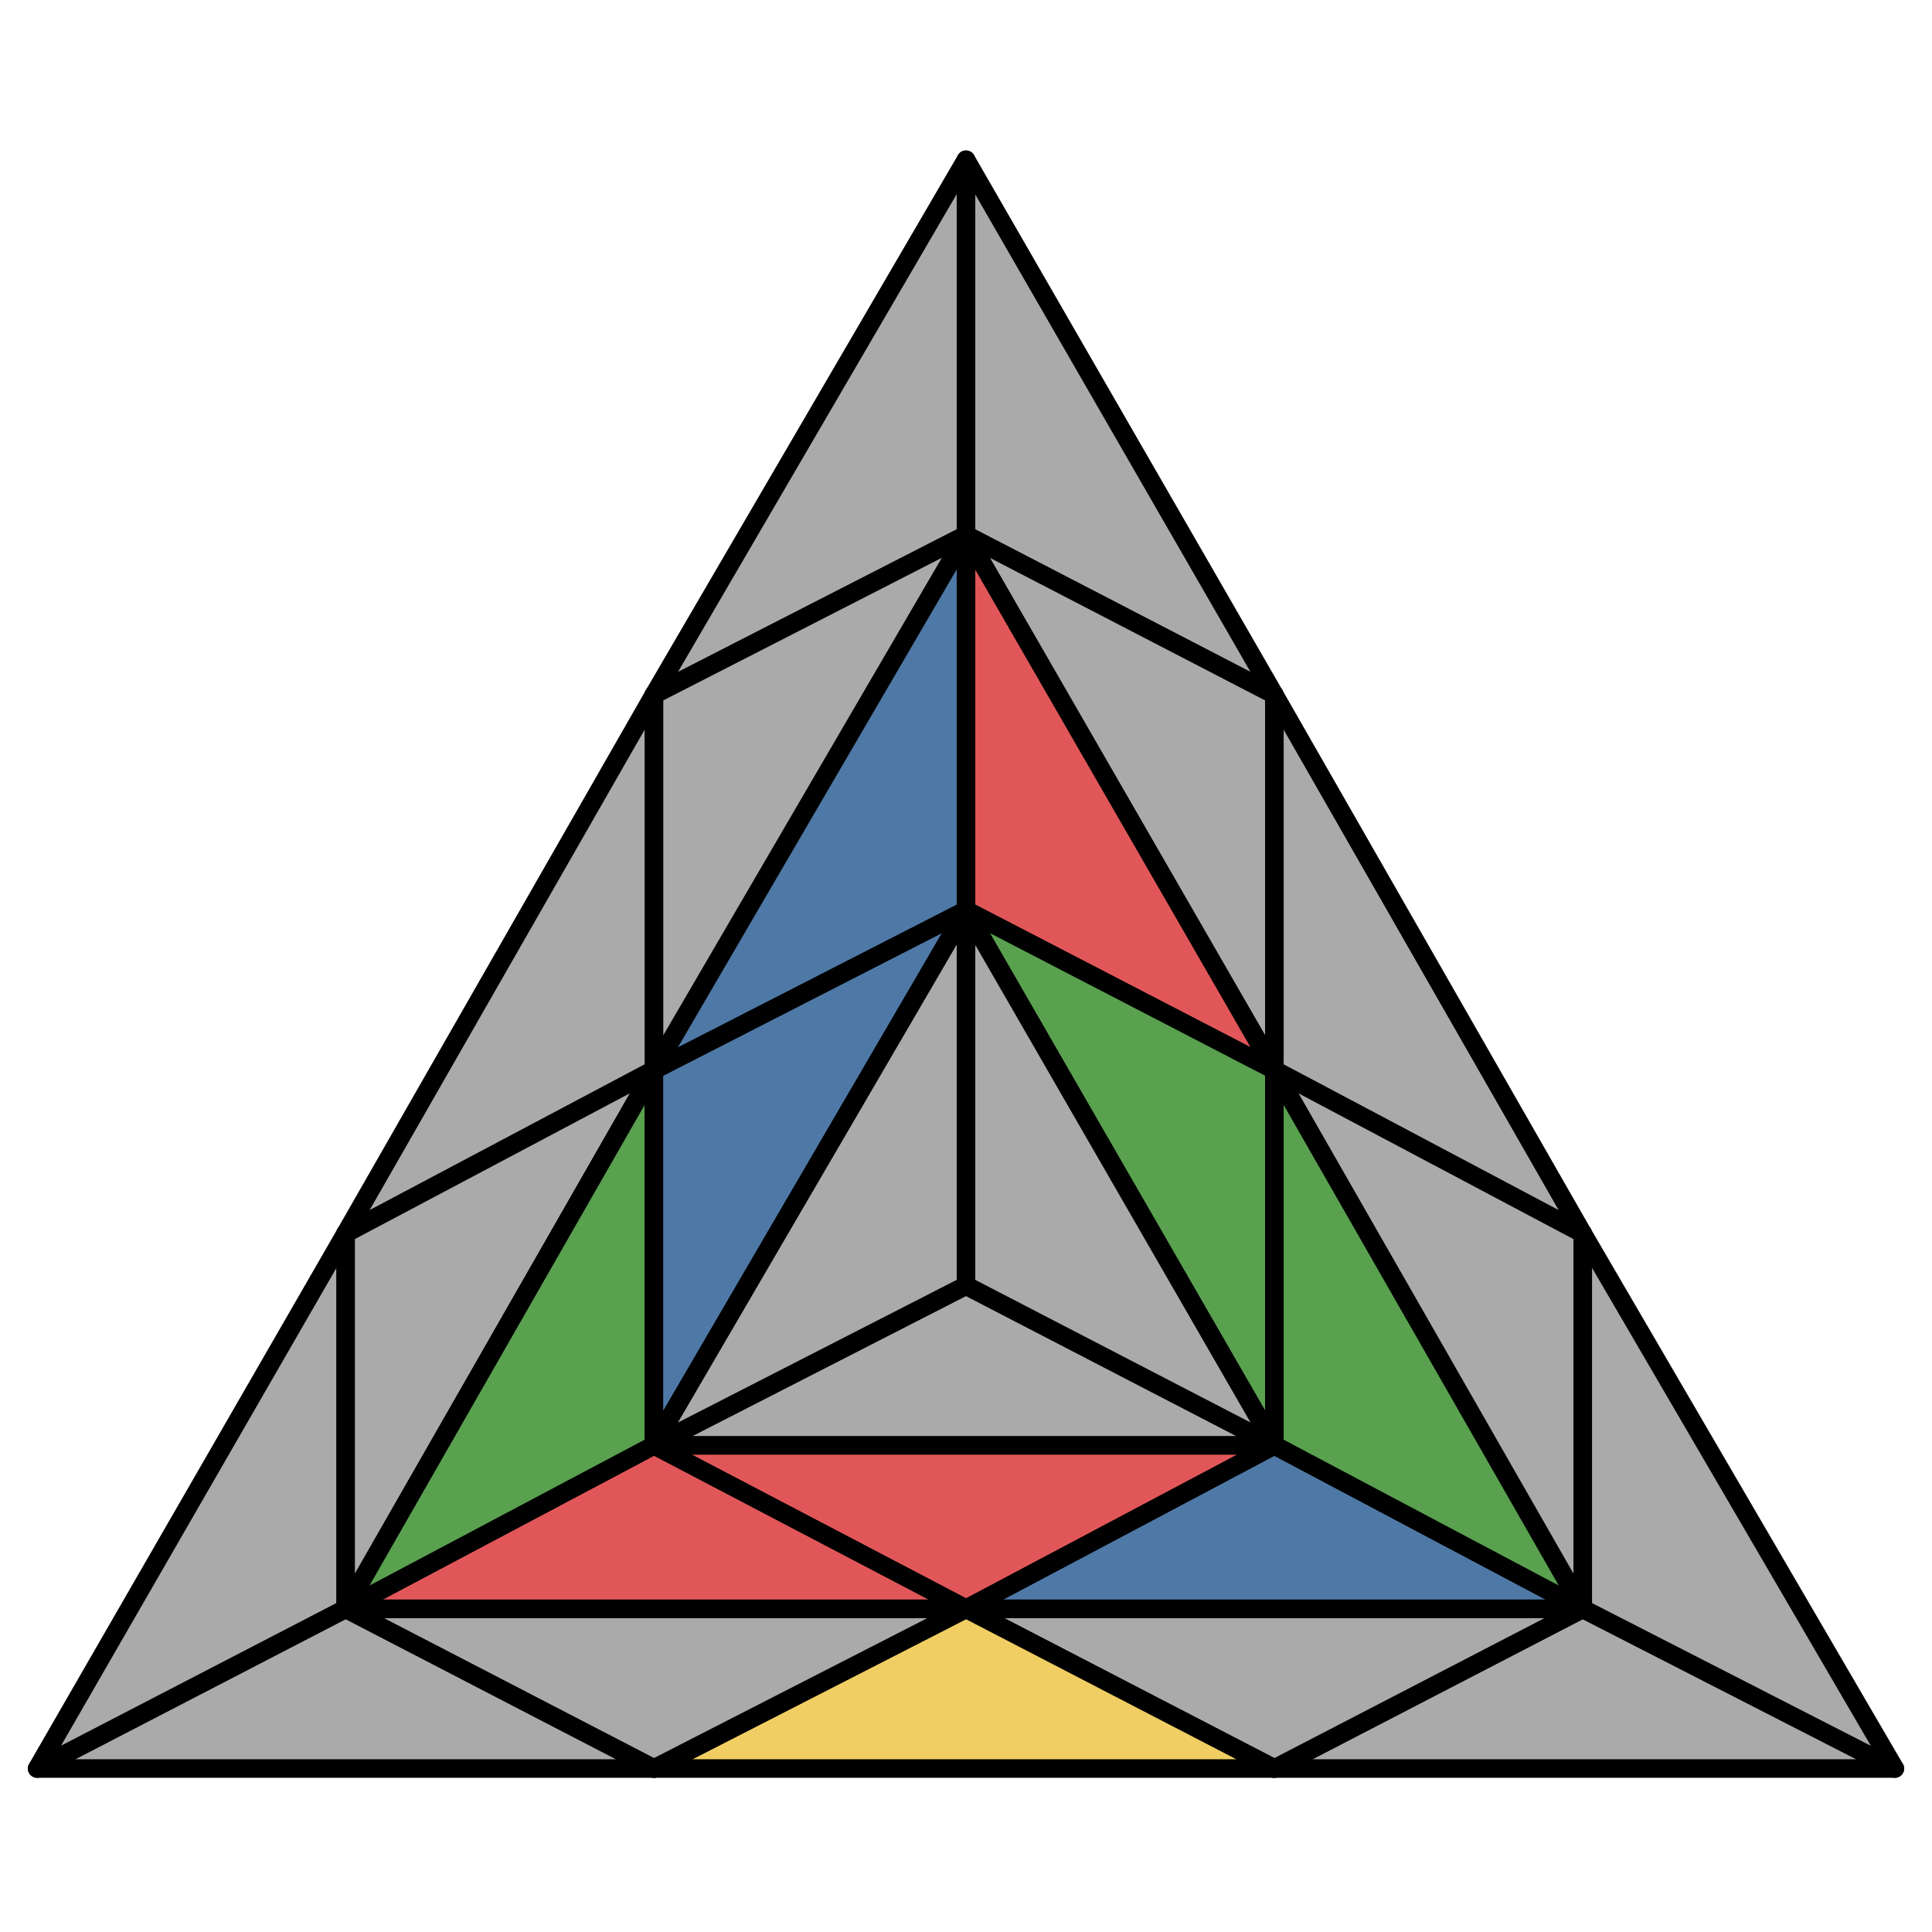
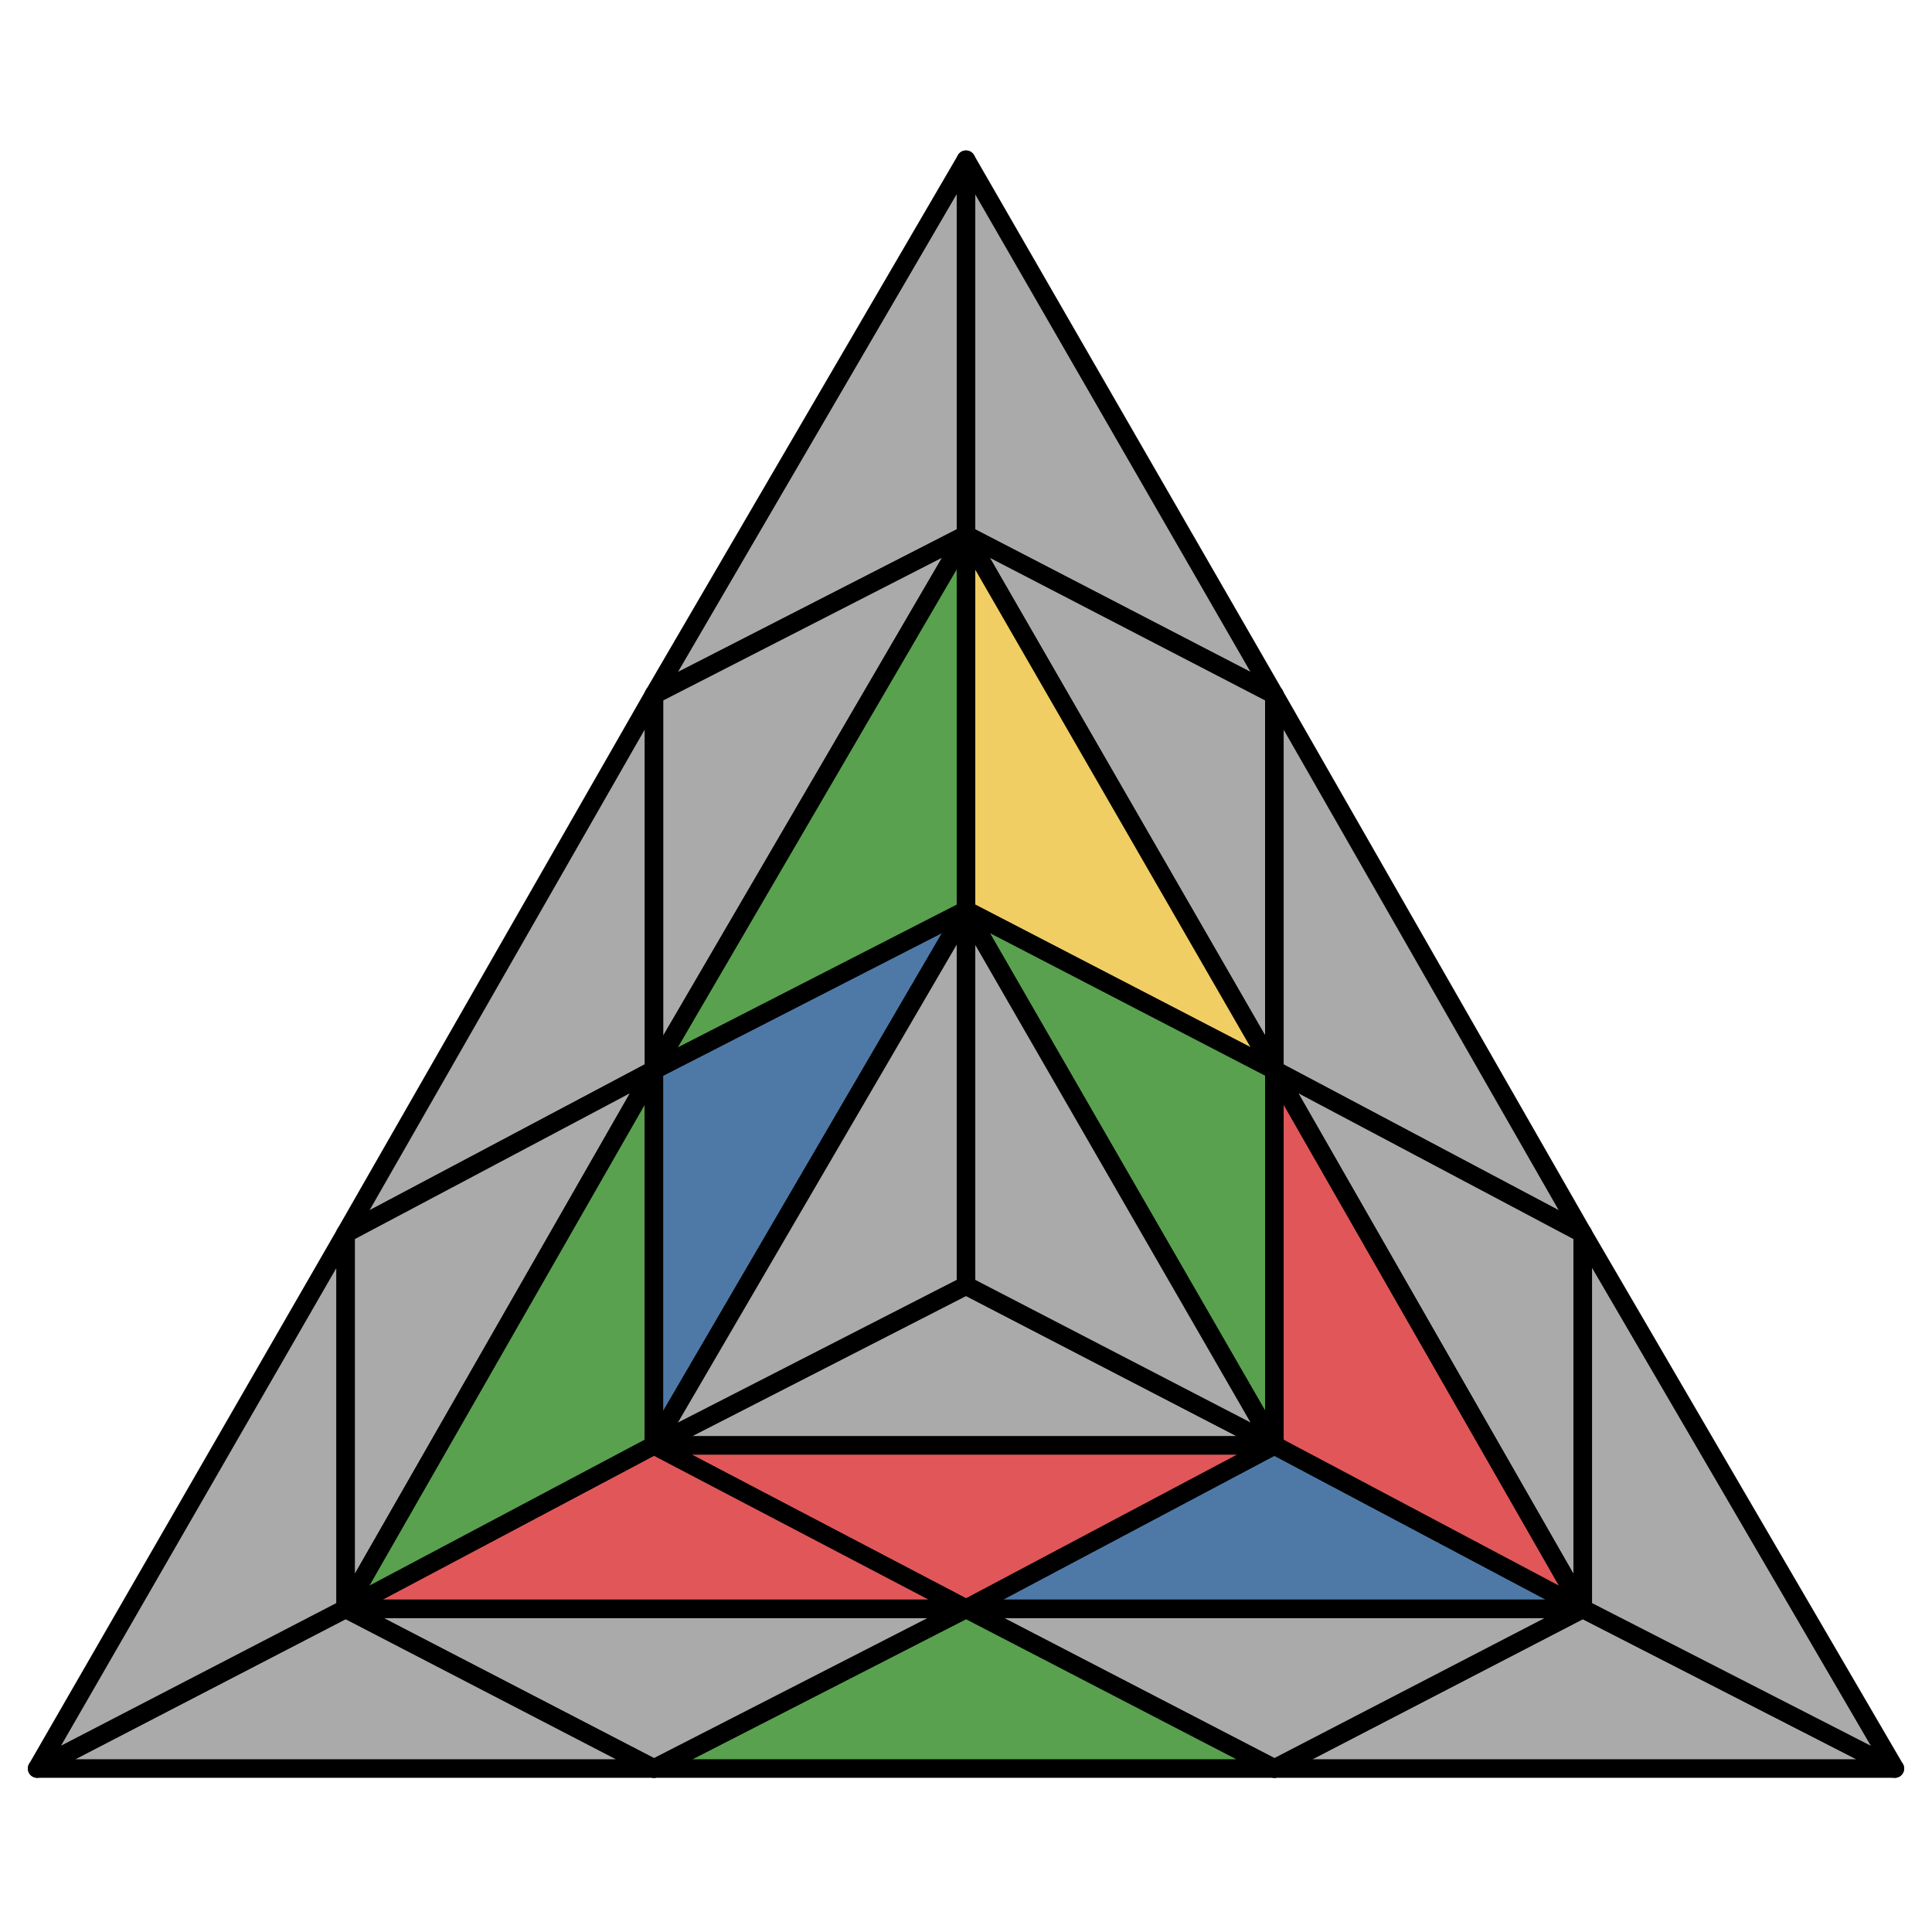
<svg xmlns="http://www.w3.org/2000/svg" id="21" viewBox="0 0 520 520">
  <style>
polygon { stroke: black; stroke-width: 5px; stroke-linejoin: round;}
.green {fill: #59a14f;}
.red {fill: #e15759;}
.blue {fill: #4e79a7;}
.yellow {fill: #f1ce63;}
.grey {fill: #aaa;}
</style>
  <polygon class="grey" points="343 476 426 433 510 476" />
  <polygon class="grey" points="260 433 343 476 426 433" />
-   <polygon class="yellow" points="176 476 260 433 343 476" />
+   <polygon class="green" points="176 476 260 433 343 476" />
  <polygon class="grey" points="93 433 176 476 260 433" />
  <polygon class="grey" points="10 476 93 433 176 476" />
  <polygon class="grey" points="176 187 260 144 260 43" />
  <polygon class="grey" points="176 288 176 187 260 144" />
  <polygon class="grey" points="93 332 176 288 176 187" />
  <polygon class="grey" points="93 433 93 332 176 288" />
  <polygon class="grey" points="10 476 93 433 93 332" />
  <polygon class="grey" points="343 187 260 144 260 43" />
  <polygon class="grey" points="343 288 343 187 260 144" />
  <polygon class="grey" points="426 332 343 288 343 187" />
  <polygon class="grey" points="426 433 426 332 343 288" />
  <polygon class="grey" points="426 433 510 476 426 332" />
  <polygon class="blue" points="426 433 343 389 260 433" />
  <polygon class="red" points="260 433 176 389 343 389" />
  <polygon class="red" points="93 433 176 389 260 433" />
  <polygon class="green" points="176 288 93 433 176 389" />
  <polygon class="blue" points="176 288 260 245 176 389" />
-   <polygon class="blue" points="176 288 260 144 260 245" />
-   <polygon class="red" points="260 144 343 288 260 245" />
+   <polygon class="green" points="176 288 260 144 260 245" />
+   <polygon class="yellow" points="260 144 343 288 260 245" />
  <polygon class="green" points="343 288 260 245 343 389" />
-   <polygon class="green" points="343 288 426 433 343 389" />
+   <polygon class="red" points="343 288 426 433 343 389" />
  <polygon class="grey" points="343 389 260 346 176 389" />
  <polygon class="grey" points="176 389 260 245 260 346" />
  <polygon class="grey" points="343 389 260 245 260 346" />
</svg>
